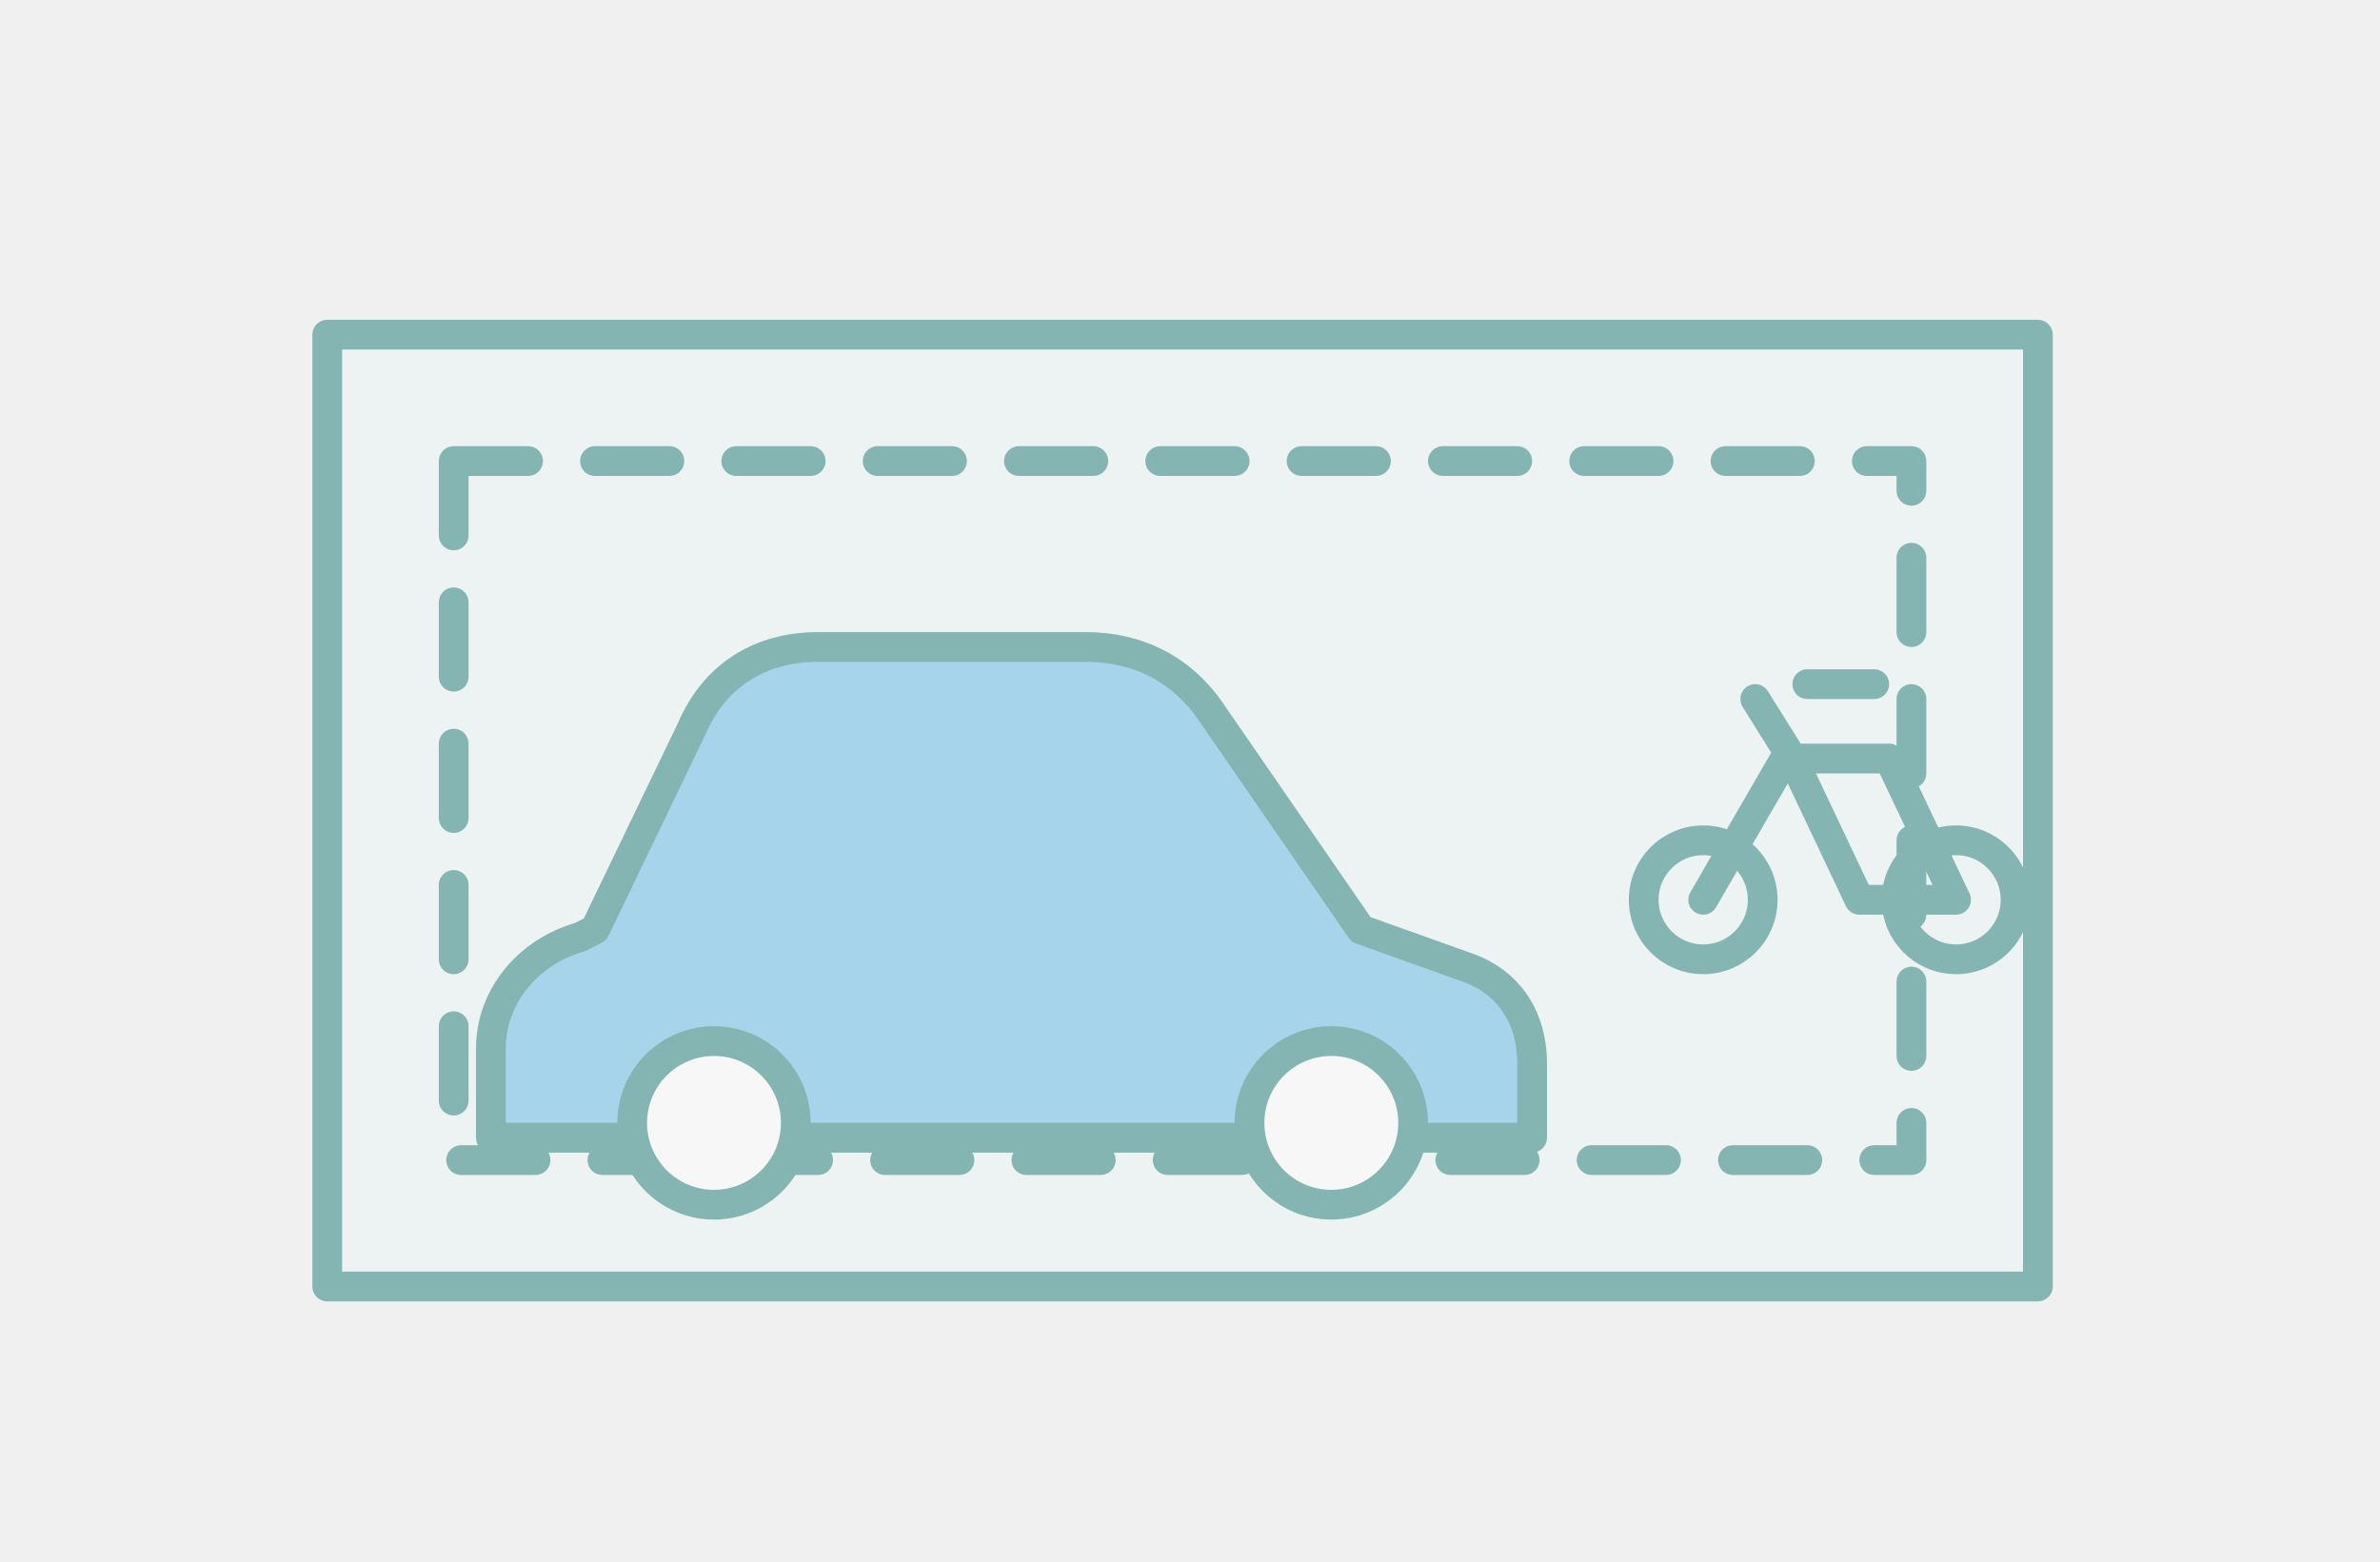
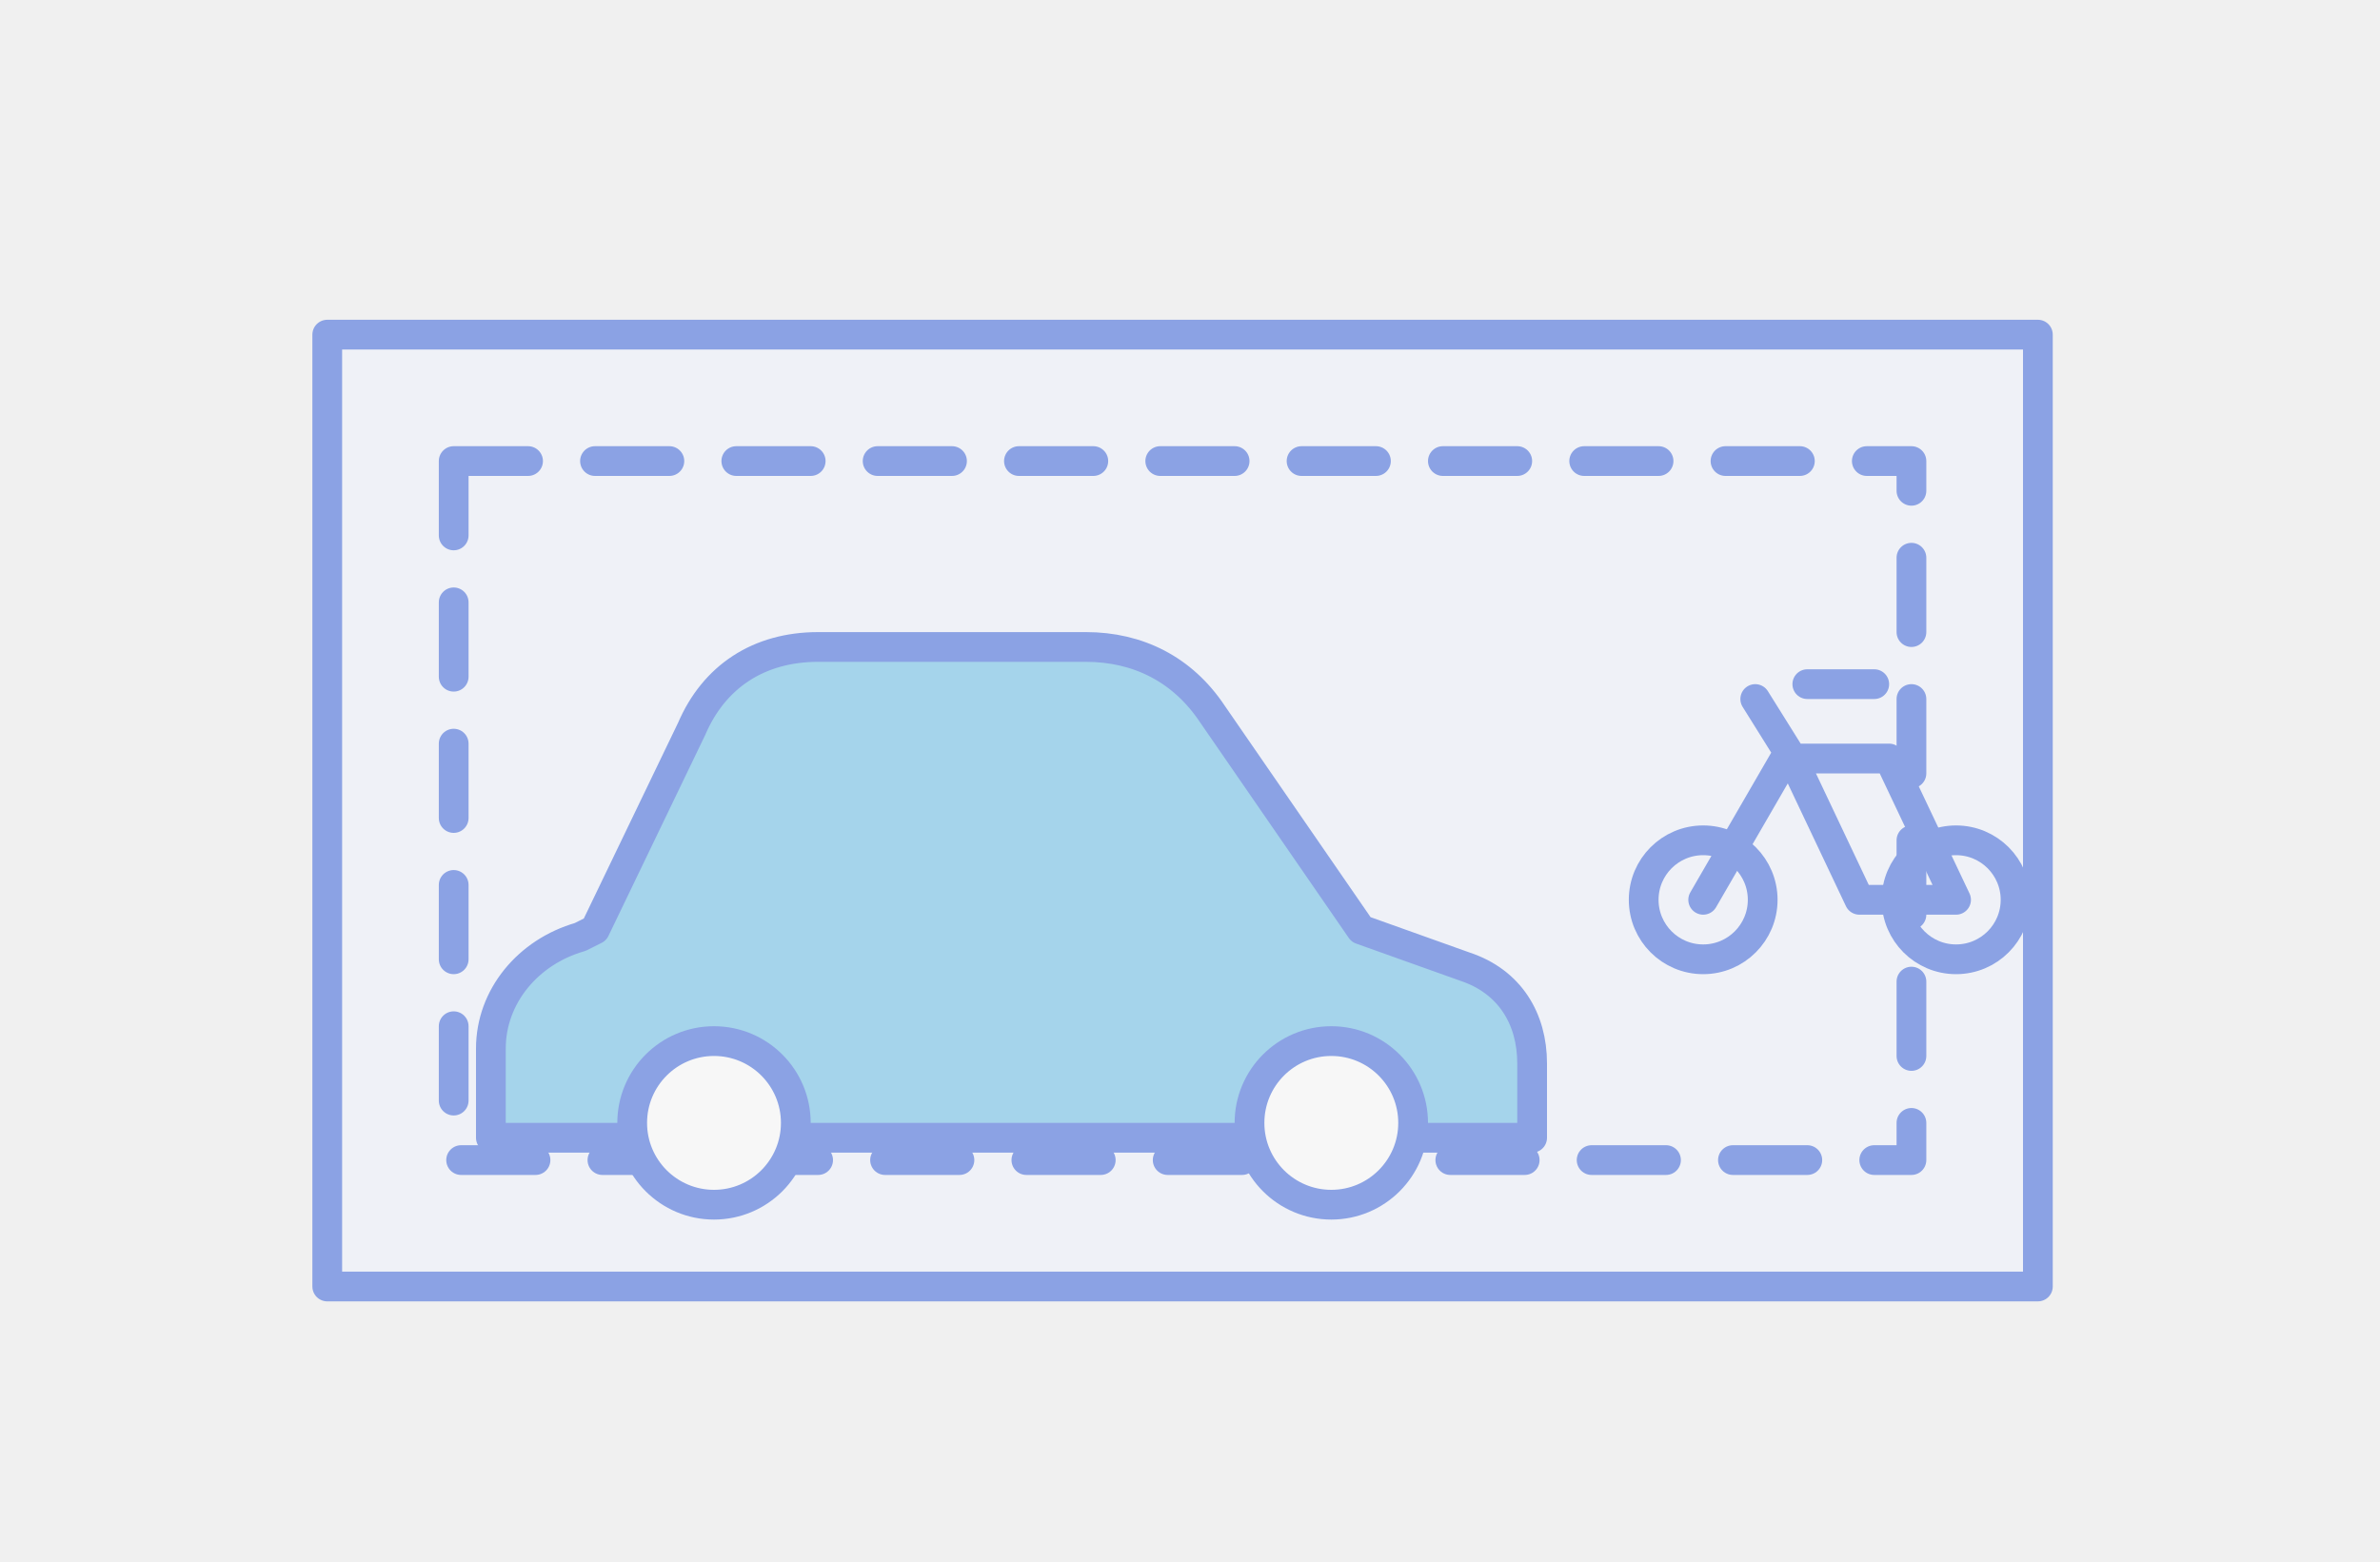
<svg xmlns="http://www.w3.org/2000/svg" viewBox="0 0 320 210" fill="none">
-   <g opacity=".48" stroke="#0F766E" stroke-linecap="round" stroke-linejoin="round" stroke-width="4">
-     <path d="M44 45h230v128H44z" fill="#EAF5F4" />
+   <g opacity=".48" stroke="#1D4ED8" stroke-linecap="round" stroke-linejoin="round" stroke-width="4">
+     <path d="M44 45h230v128H44z" fill="#EEF3FF" />
    <path d="M61 62h196v94H61z" stroke-dasharray="10 9" />
    <path d="m80 125 13-27c3-7 9-11 17-11h36c7 0 13 3 17 9l20 29 14 5c6 2 9 7 9 13v10H66v-12c0-7 5-13 12-15l2-1Z" fill="#54B5E5" />
    <circle cx="96" cy="151" r="11" fill="#fff" />
    <circle cx="179" cy="151" r="11" fill="#fff" />
    <circle cx="229" cy="121" r="8" />
    <circle cx="263" cy="121" r="8" />
    <path d="m229 121 11-19h14l9 19m-22-19-5-8m5 8 9 19h13m-20-29h9" />
  </g>
</svg>
